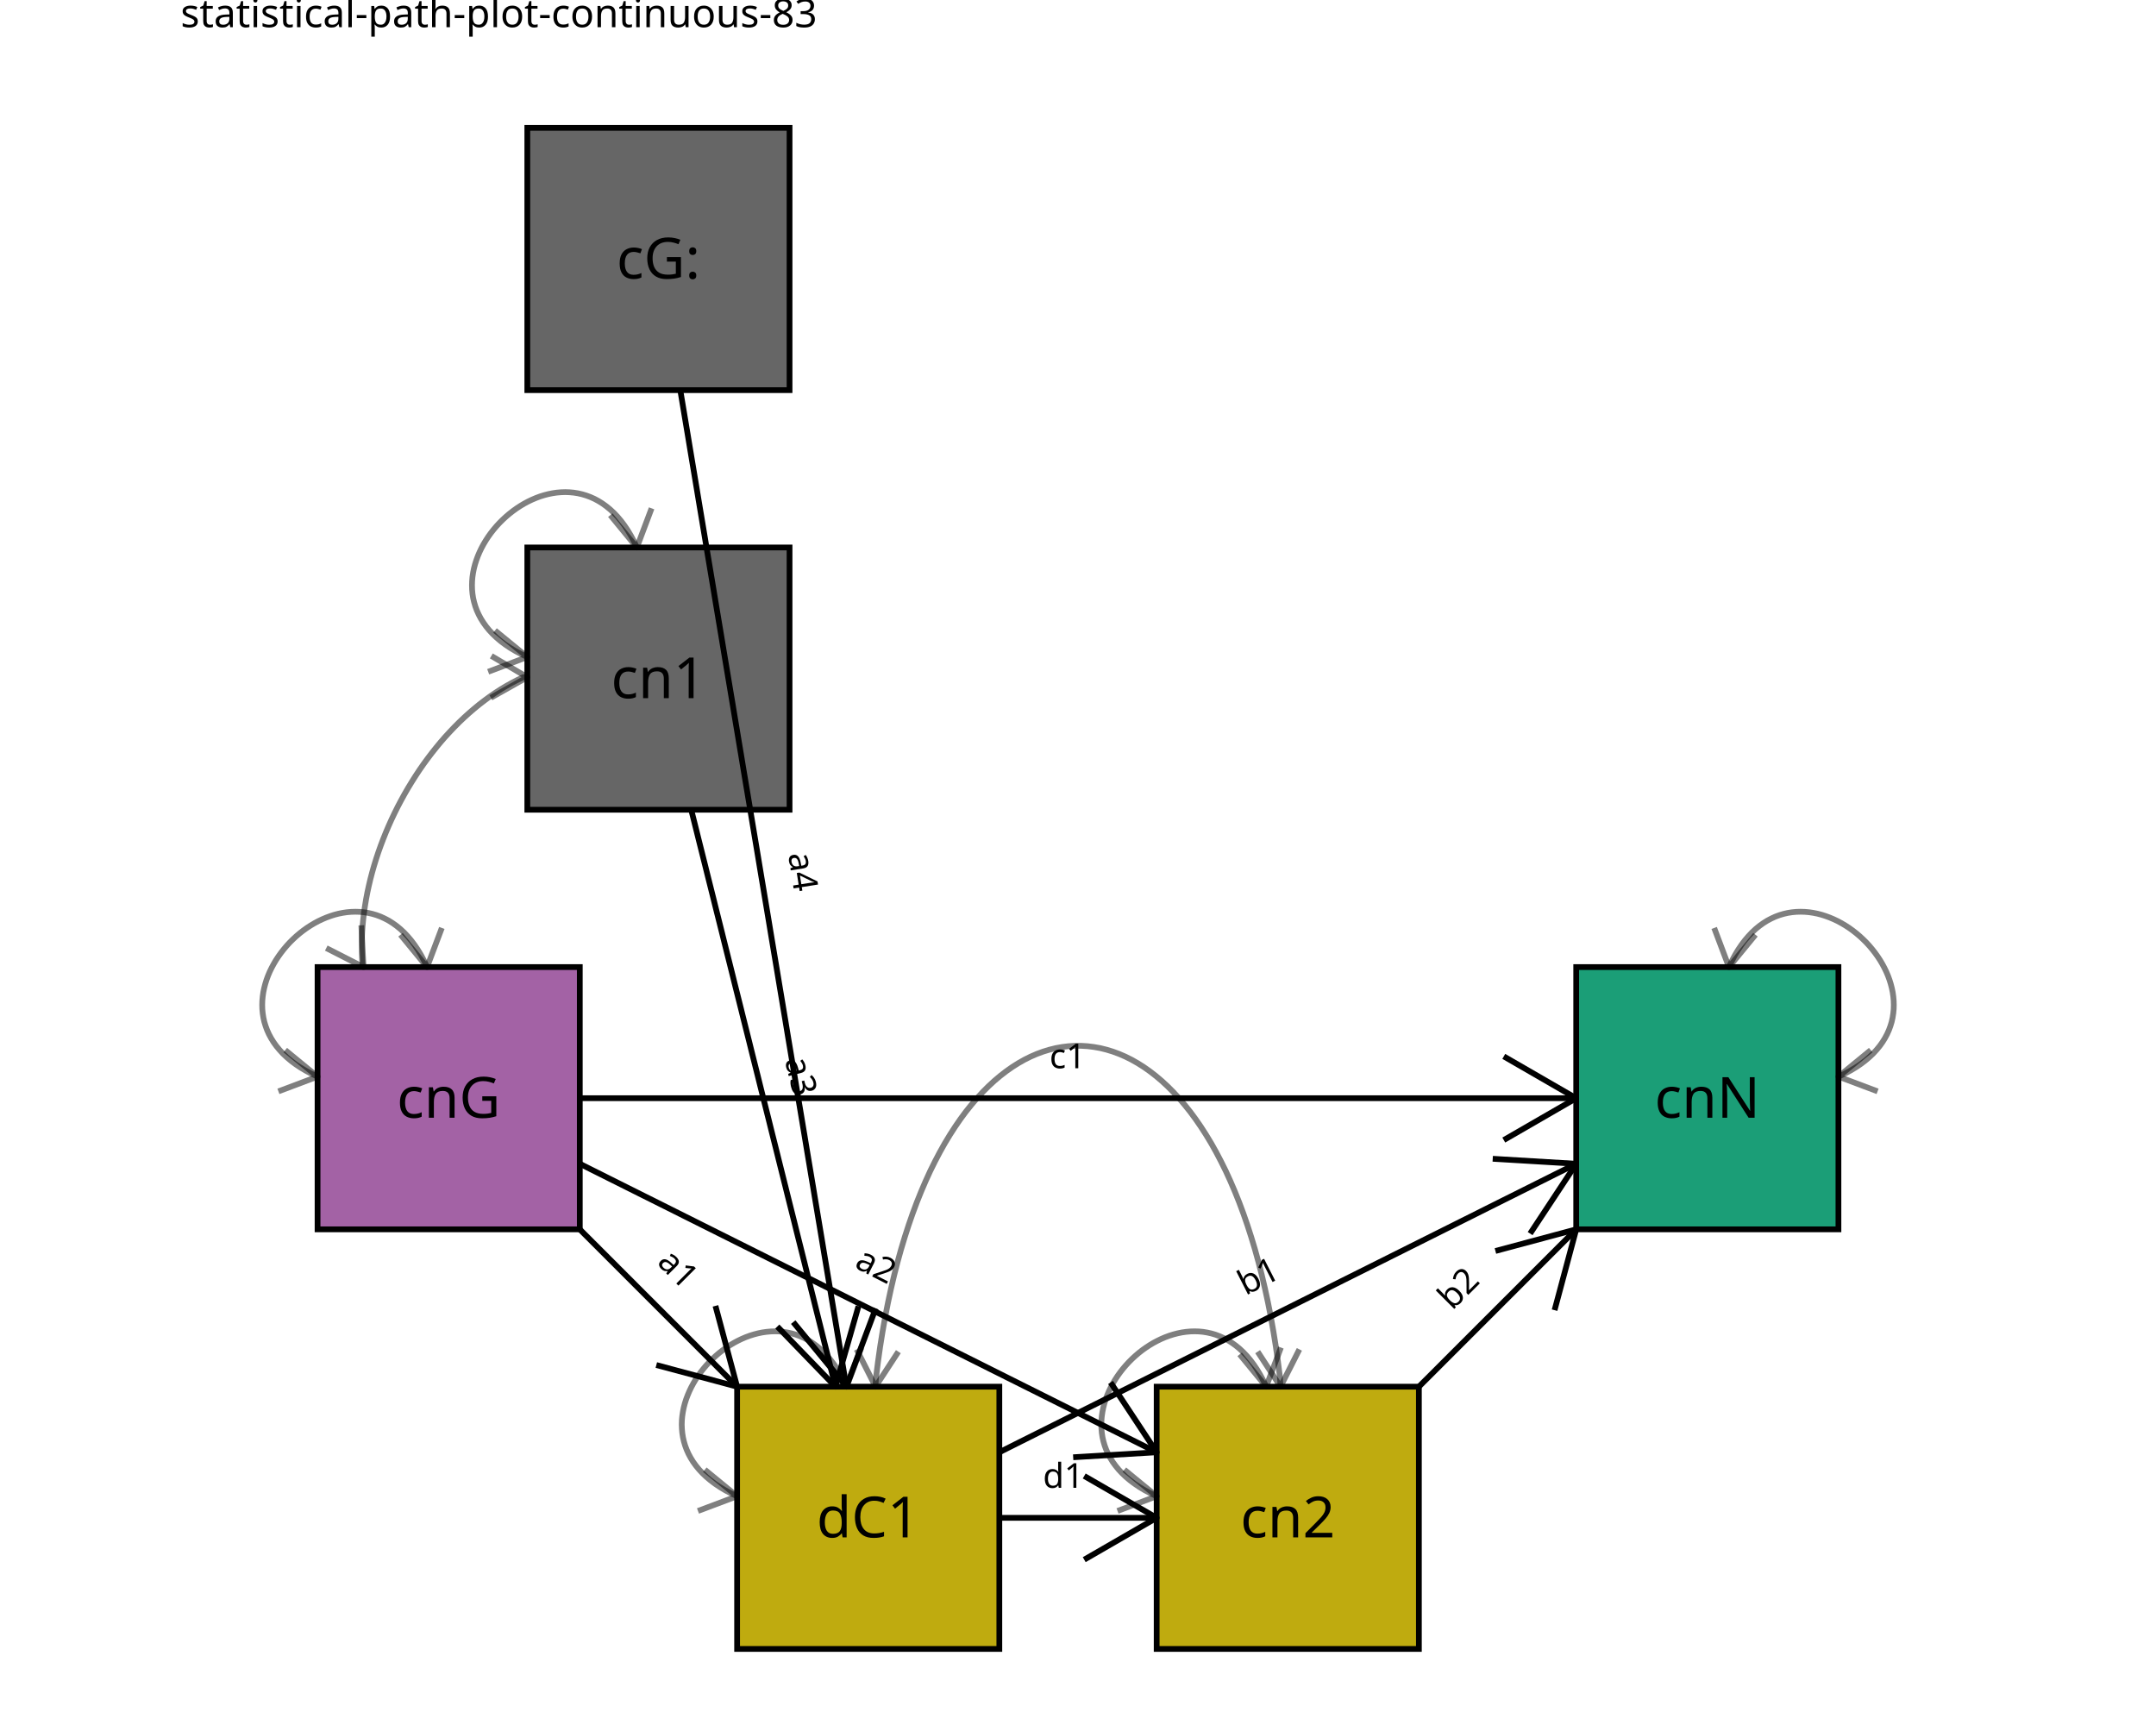
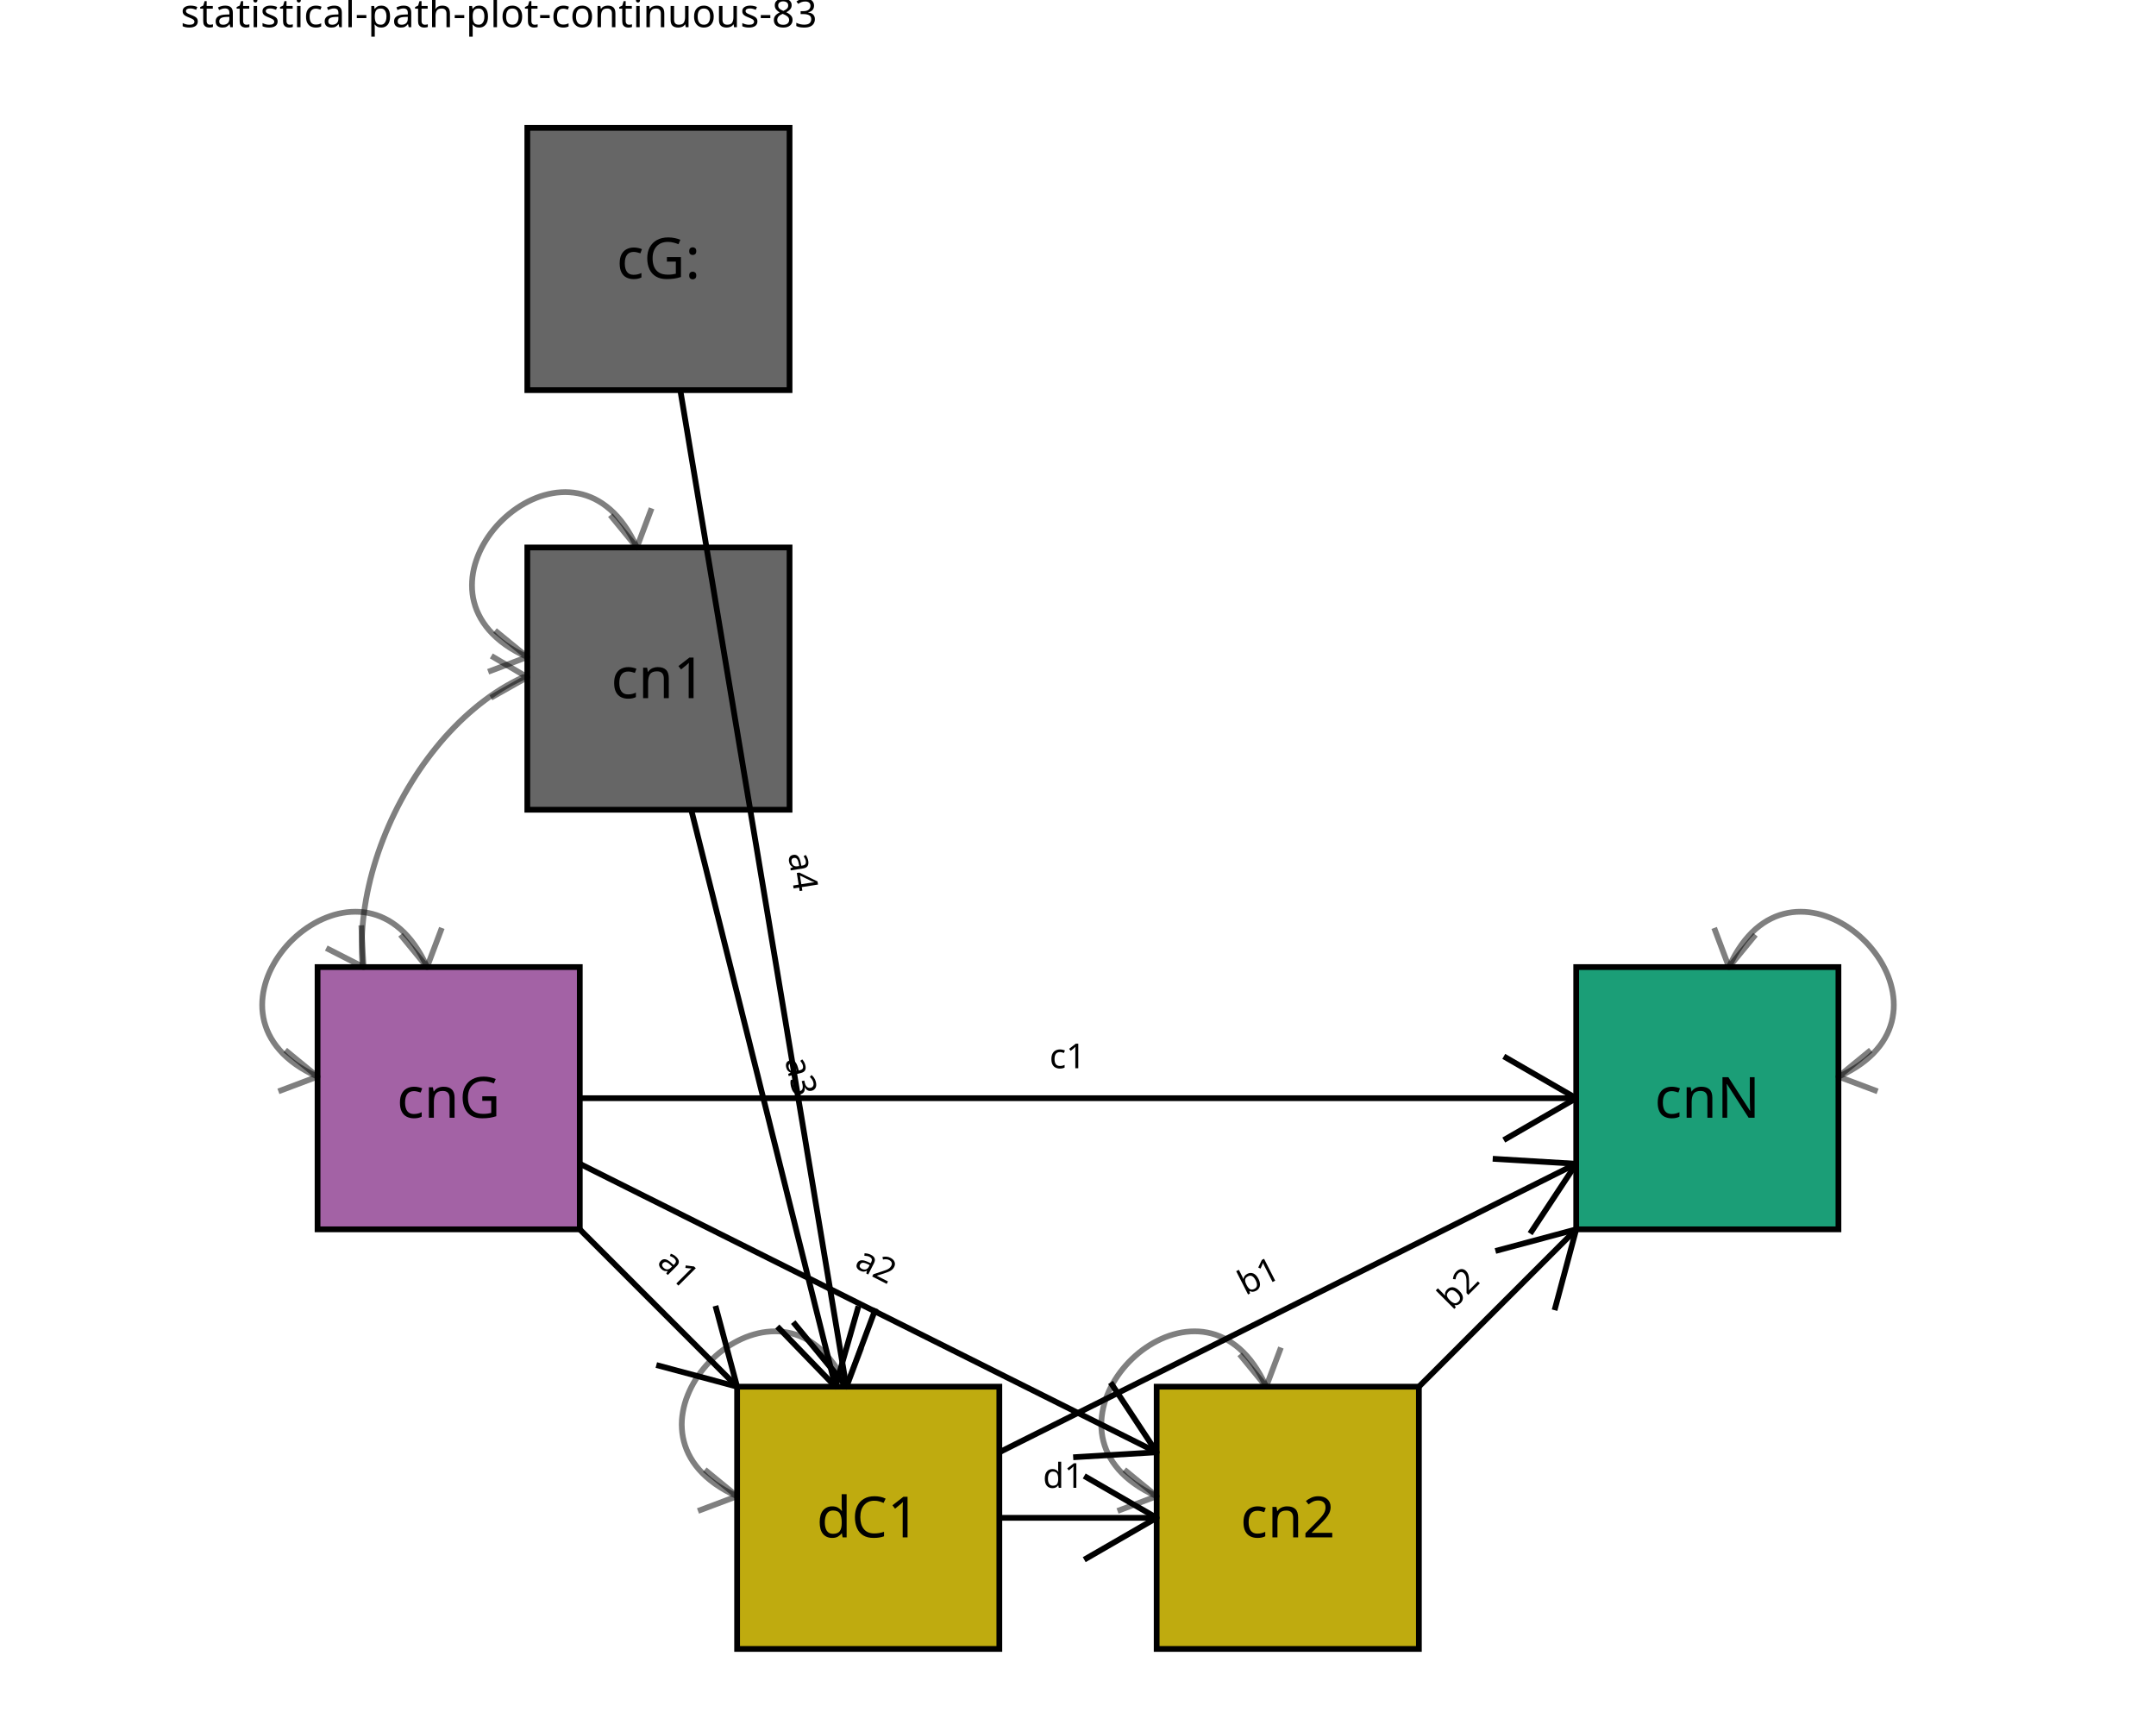
<svg xmlns="http://www.w3.org/2000/svg" class="svglite" data-engine-version="2.0" width="720.00pt" height="576.00pt" viewBox="0 0 720.00 576.00">
  <defs>
    <style type="text/css">
    .svglite line, .svglite polyline, .svglite polygon, .svglite path, .svglite rect, .svglite circle {
      fill: none;
      stroke: #000000;
      stroke-linecap: round;
      stroke-linejoin: round;
      stroke-miterlimit: 10.00;
    }
  </style>
  </defs>
  <rect width="100%" height="100%" style="stroke: none; fill: #FFFFFF;" />
  <defs>
    <clipPath id="cpMC4wMHw3MjAuMDB8MC4wMHw1NzYuMDA=">
      <rect x="0.00" y="0.00" width="720.00" height="576.00" />
    </clipPath>
  </defs>
  <g clip-path="url(#cpMC4wMHw3MjAuMDB8MC4wMHw1NzYuMDA=)">
</g>
  <defs>
    <clipPath id="cpNjAuMzJ8NjU5LjY4fDAuMDB8NTc2LjAw">
      <rect x="60.32" y="0.00" width="599.37" height="576.00" />
    </clipPath>
  </defs>
  <g clip-path="url(#cpNjAuMzJ8NjU5LjY4fDAuMDB8NTc2LjAw)">
    <rect x="60.32" y="0.00" width="599.37" height="576.00" style="stroke-width: 10.67; stroke: none;" />
  </g>
  <g clip-path="url(#cpMC4wMHw3MjAuMDB8MC4wMHw1NzYuMDA=)">
</g>
  <defs>
    <clipPath id="cpNjAuMzJ8NjU5LjY4fDE3LjMwfDU3Ni4wMA==">
      <rect x="60.32" y="17.30" width="599.37" height="558.70" />
    </clipPath>
  </defs>
  <g clip-path="url(#cpNjAuMzJ8NjU5LjY4fDE3LjMwfDU3Ni4wMA==)">
    <rect x="60.32" y="17.30" width="599.37" height="558.70" style="stroke-width: 10.67; stroke: none;" />
    <rect x="106.05" y="322.92" width="87.57" height="87.57" style="stroke-width: 1.92; stroke-linecap: butt; stroke-linejoin: miter; fill: #A362A5;" />
    <rect x="526.38" y="322.92" width="87.57" height="87.57" style="stroke-width: 1.92; stroke-linecap: butt; stroke-linejoin: miter; fill: #1B9E77;" />
    <rect x="246.16" y="463.03" width="87.57" height="87.57" style="stroke-width: 1.92; stroke-linecap: butt; stroke-linejoin: miter; fill: #BFAB0F;" />
    <rect x="386.27" y="463.03" width="87.57" height="87.57" style="stroke-width: 1.92; stroke-linecap: butt; stroke-linejoin: miter; fill: #BFAB0F;" />
    <rect x="176.10" y="182.81" width="87.57" height="87.57" style="stroke-width: 1.92; stroke-linecap: butt; stroke-linejoin: miter; fill: #666666;" />
    <rect x="176.10" y="42.70" width="87.57" height="87.57" style="stroke-width: 1.92; stroke-linecap: butt; stroke-linejoin: miter; fill: #666666;" />
    <polyline points="193.62,366.71 196.54,366.71 200.78,366.71 205.03,366.71 209.27,366.71 213.52,366.71 217.77,366.71 222.01,366.71 226.26,366.71 230.50,366.71 234.75,366.71 238.99,366.71 243.24,366.71 247.49,366.71 251.73,366.71 255.98,366.71 260.22,366.71 264.47,366.71 268.72,366.71 272.96,366.71 277.21,366.71 281.45,366.71 285.70,366.71 289.94,366.71 294.19,366.71 298.44,366.71 302.68,366.71 306.93,366.71 311.17,366.71 315.42,366.71 319.66,366.71 323.91,366.71 328.16,366.71 332.40,366.71 336.65,366.71 340.89,366.71 345.14,366.71 349.39,366.71 353.63,366.71 357.88,366.71 362.12,366.71 366.37,366.71 370.61,366.71 374.86,366.71 379.11,366.71 383.35,366.71 387.60,366.71 391.84,366.71 396.09,366.71 400.34,366.71 404.58,366.71 408.83,366.71 413.07,366.71 417.32,366.71 421.56,366.71 425.81,366.71 430.06,366.71 434.30,366.71 438.55,366.71 442.79,366.71 447.04,366.71 451.28,366.71 455.53,366.71 459.78,366.71 464.02,366.71 468.27,366.71 472.51,366.71 476.76,366.71 481.01,366.71 485.25,366.71 489.50,366.71 493.74,366.71 497.99,366.71 502.23,366.71 506.48,366.71 510.73,366.71 514.97,366.71 519.22,366.71 523.46,366.71 526.38,366.71 " style="stroke-width: 1.92; stroke-linecap: butt;" />
    <polyline points="502.19,380.68 526.38,366.71 502.19,352.74 " style="stroke-width: 1.92; stroke-linecap: butt;" />
    <polyline points="193.62,410.49 193.71,410.58 195.12,412.00 196.54,413.41 197.95,414.83 199.37,416.24 200.78,417.66 202.20,419.07 203.61,420.49 205.03,421.90 206.44,423.32 207.86,424.73 209.27,426.15 210.69,427.56 212.10,428.98 213.52,430.40 214.93,431.81 216.35,433.23 217.77,434.64 219.18,436.06 220.60,437.47 222.01,438.89 223.43,440.30 224.84,441.72 226.26,443.13 227.67,444.55 229.09,445.96 230.50,447.38 231.92,448.79 233.33,450.21 234.75,451.62 236.16,453.04 237.58,454.45 238.99,455.87 240.41,457.29 241.82,458.70 243.24,460.12 244.66,461.53 246.07,462.95 246.16,463.03 " style="stroke-width: 1.92; stroke-linecap: butt;" />
    <polyline points="219.18,455.80 246.16,463.03 238.93,436.05 " style="stroke-width: 1.92; stroke-linecap: butt;" />
    <polyline points="193.62,388.60 195.12,389.35 197.95,390.77 200.78,392.18 203.61,393.60 206.44,395.01 209.27,396.43 212.10,397.84 214.93,399.26 217.77,400.67 220.60,402.09 223.43,403.50 226.26,404.92 229.09,406.34 231.92,407.75 234.75,409.17 237.58,410.58 240.41,412.00 243.24,413.41 246.07,414.83 248.90,416.24 251.73,417.66 254.56,419.07 257.39,420.49 260.22,421.90 263.05,423.32 265.88,424.73 268.72,426.15 271.55,427.56 274.38,428.98 277.21,430.40 280.04,431.81 282.87,433.23 285.70,434.64 288.53,436.06 291.36,437.47 294.19,438.89 297.02,440.30 299.85,441.72 302.68,443.13 305.51,444.55 308.34,445.96 311.17,447.38 314.00,448.79 316.83,450.21 319.66,451.62 322.50,453.04 325.33,454.45 328.16,455.87 330.99,457.29 333.82,458.70 336.65,460.12 339.48,461.53 342.31,462.95 345.14,464.36 347.97,465.78 350.80,467.19 353.63,468.61 356.46,470.02 359.29,471.44 362.12,472.85 364.95,474.27 367.78,475.68 370.61,477.10 373.45,478.51 376.28,479.93 379.11,481.34 381.94,482.76 384.77,484.18 386.27,484.93 " style="stroke-width: 1.92; stroke-linecap: butt;" />
    <polyline points="358.39,486.60 386.27,484.93 370.88,461.62 " style="stroke-width: 1.92; stroke-linecap: butt;" />
    <polyline points="333.73,484.93 335.23,484.18 338.06,482.76 340.89,481.34 343.72,479.93 346.55,478.51 349.39,477.10 352.22,475.68 355.05,474.27 357.88,472.85 360.71,471.44 363.54,470.02 366.37,468.61 369.20,467.19 372.03,465.78 374.86,464.36 377.69,462.95 380.52,461.53 383.35,460.12 386.18,458.70 389.01,457.29 391.84,455.87 394.67,454.45 397.50,453.04 400.34,451.62 403.17,450.21 406.00,448.79 408.83,447.38 411.66,445.96 414.49,444.55 417.32,443.13 420.15,441.72 422.98,440.30 425.81,438.89 428.64,437.47 431.47,436.06 434.30,434.64 437.13,433.23 439.96,431.81 442.79,430.40 445.62,428.98 448.45,427.56 451.28,426.15 454.12,424.73 456.95,423.32 459.78,421.90 462.61,420.49 465.44,419.07 468.27,417.66 471.10,416.24 473.93,414.83 476.76,413.41 479.59,412.00 482.42,410.58 485.25,409.17 488.08,407.75 490.91,406.34 493.74,404.92 496.57,403.50 499.40,402.09 502.23,400.67 505.07,399.26 507.90,397.84 510.73,396.43 513.56,395.01 516.39,393.60 519.22,392.18 522.05,390.77 524.88,389.35 526.38,388.60 " style="stroke-width: 1.92; stroke-linecap: butt;" />
    <polyline points="510.99,411.91 526.38,388.60 498.50,386.93 " style="stroke-width: 1.92; stroke-linecap: butt;" />
    <polyline points="333.73,506.82 333.82,506.82 335.23,506.82 336.65,506.82 338.06,506.82 339.48,506.82 340.89,506.82 342.31,506.82 343.72,506.82 345.14,506.82 346.55,506.82 347.97,506.82 349.39,506.82 350.80,506.82 352.22,506.82 353.63,506.82 355.05,506.82 356.46,506.82 357.88,506.82 359.29,506.82 360.71,506.82 362.12,506.82 363.54,506.82 364.95,506.82 366.37,506.82 367.78,506.82 369.20,506.82 370.61,506.82 372.03,506.82 373.45,506.82 374.86,506.82 376.28,506.82 377.69,506.82 379.11,506.82 380.52,506.82 381.94,506.82 383.35,506.82 384.77,506.82 386.18,506.82 386.27,506.82 " style="stroke-width: 1.92; stroke-linecap: butt;" />
    <polyline points="362.08,520.79 386.27,506.82 362.08,492.85 " style="stroke-width: 1.92; stroke-linecap: butt;" />
    <polyline points="473.84,463.03 473.93,462.95 475.34,461.53 476.76,460.12 478.18,458.70 479.59,457.29 481.01,455.87 482.42,454.45 483.84,453.04 485.25,451.62 486.67,450.21 488.08,448.79 489.50,447.38 490.91,445.96 492.33,444.55 493.74,443.13 495.16,441.72 496.57,440.30 497.99,438.89 499.40,437.47 500.82,436.06 502.23,434.64 503.65,433.23 505.07,431.81 506.48,430.40 507.90,428.98 509.31,427.56 510.73,426.15 512.14,424.73 513.56,423.32 514.97,421.90 516.39,420.49 517.80,419.07 519.22,417.66 520.63,416.24 522.05,414.83 523.46,413.41 524.88,412.00 526.29,410.58 526.38,410.49 " style="stroke-width: 1.92; stroke-linecap: butt;" />
    <polyline points="519.15,437.48 526.38,410.49 499.40,417.72 " style="stroke-width: 1.92; stroke-linecap: butt;" />
    <polyline points="230.83,270.38 231.21,271.88 231.92,274.72 232.63,277.55 233.33,280.38 234.04,283.21 234.75,286.04 235.46,288.87 236.16,291.70 236.87,294.53 237.58,297.36 238.29,300.19 238.99,303.02 239.70,305.85 240.41,308.68 241.12,311.51 241.82,314.34 242.53,317.17 243.24,320.00 243.95,322.83 244.66,325.67 245.36,328.50 246.07,331.33 246.78,334.16 247.49,336.99 248.19,339.82 248.90,342.65 249.61,345.48 250.32,348.31 251.02,351.14 251.73,353.97 252.44,356.80 253.15,359.63 253.85,362.46 254.56,365.29 255.27,368.12 255.98,370.95 256.69,373.78 257.39,376.61 258.10,379.45 258.81,382.28 259.52,385.11 260.22,387.94 260.93,390.77 261.64,393.60 262.35,396.43 263.05,399.26 263.76,402.09 264.47,404.92 265.18,407.75 265.88,410.58 266.59,413.41 267.30,416.24 268.01,419.07 268.72,421.90 269.42,424.73 270.13,427.56 270.84,430.40 271.55,433.23 272.25,436.06 272.96,438.89 273.67,441.72 274.38,444.55 275.08,447.38 275.79,450.21 276.50,453.04 277.21,455.87 277.91,458.70 278.62,461.53 279.00,463.03 " style="stroke-width: 1.92; stroke-linecap: butt;" />
    <polyline points="259.58,442.95 279.00,463.03 286.68,436.18 " style="stroke-width: 1.92; stroke-linecap: butt;" />
    <polyline points="227.19,130.27 227.67,133.19 228.38,137.43 229.09,141.68 229.80,145.93 230.50,150.17 231.21,154.42 231.92,158.66 232.63,162.91 233.33,167.15 234.04,171.40 234.75,175.65 235.46,179.89 236.16,184.14 236.87,188.38 237.58,192.63 238.29,196.88 238.99,201.12 239.70,205.37 240.41,209.61 241.12,213.86 241.82,218.10 242.53,222.35 243.24,226.60 243.95,230.84 244.66,235.09 245.36,239.33 246.07,243.58 246.78,247.83 247.49,252.07 248.19,256.32 248.90,260.56 249.61,264.81 250.32,269.05 251.02,273.30 251.73,277.55 252.44,281.79 253.15,286.04 253.85,290.28 254.56,294.53 255.27,298.77 255.98,303.02 256.69,307.27 257.39,311.51 258.10,315.76 258.81,320.00 259.52,324.25 260.22,328.50 260.93,332.74 261.64,336.99 262.35,341.23 263.05,345.48 263.76,349.72 264.47,353.97 265.18,358.22 265.88,362.46 266.59,366.71 267.30,370.95 268.01,375.20 268.72,379.45 269.42,383.69 270.13,387.94 270.84,392.18 271.55,396.43 272.25,400.67 272.96,404.92 273.67,409.17 274.38,413.41 275.08,417.66 275.79,421.90 276.50,426.15 277.21,430.40 277.91,434.64 278.62,438.89 279.33,443.13 280.04,447.38 280.74,451.62 281.45,455.87 282.16,460.12 282.65,463.03 " style="stroke-width: 1.92; stroke-linecap: butt;" />
    <polyline points="264.89,441.47 282.65,463.03 292.45,436.88 " style="stroke-width: 1.92; stroke-linecap: butt;" />
    <text x="356.54" y="356.70" text-anchor="middle" style="font-size: 11.50px; font-family: sans;" textLength="12.15px" lengthAdjust="spacingAndGlyphs">c1</text>
    <text transform="translate(223.72,426.44) rotate(-315)" text-anchor="middle" style="font-size: 11.50px; font-family: sans;" textLength="12.79px" lengthAdjust="spacingAndGlyphs">a1</text>
    <text transform="translate(290.84,426.02) rotate(-333)" text-anchor="middle" style="font-size: 11.50px; font-family: sans;" textLength="12.79px" lengthAdjust="spacingAndGlyphs">a2</text>
    <text transform="translate(422.00,429.60) rotate(-27)" text-anchor="middle" style="font-size: 11.50px; font-family: sans;" textLength="12.79px" lengthAdjust="spacingAndGlyphs">b1</text>
    <text x="355.12" y="496.81" text-anchor="middle" style="font-size: 11.50px; font-family: sans;" textLength="12.79px" lengthAdjust="spacingAndGlyphs">d1</text>
    <text transform="translate(489.79,432.93) rotate(-45)" text-anchor="middle" style="font-size: 11.50px; font-family: sans;" textLength="12.79px" lengthAdjust="spacingAndGlyphs">b2</text>
    <text transform="translate(263.63,360.28) rotate(-284)" text-anchor="middle" style="font-size: 11.50px; font-family: sans;" textLength="12.79px" lengthAdjust="spacingAndGlyphs">a3</text>
    <text transform="translate(264.23,291.62) rotate(-279)" text-anchor="middle" style="font-size: 11.50px; font-family: sans;" textLength="12.79px" lengthAdjust="spacingAndGlyphs">a4</text>
    <text x="149.83" y="373.23" text-anchor="middle" style="font-size: 18.97px; font-family: sans;" textLength="34.80px" lengthAdjust="spacingAndGlyphs">cnG</text>
    <text x="570.17" y="373.23" text-anchor="middle" style="font-size: 18.97px; font-family: sans;" textLength="33.74px" lengthAdjust="spacingAndGlyphs">cnN</text>
    <text x="289.94" y="513.35" text-anchor="middle" style="font-size: 18.97px; font-family: sans;" textLength="34.80px" lengthAdjust="spacingAndGlyphs">dC1</text>
    <text x="430.06" y="513.35" text-anchor="middle" style="font-size: 18.97px; font-family: sans;" textLength="30.59px" lengthAdjust="spacingAndGlyphs">cn2</text>
    <text x="219.89" y="233.12" text-anchor="middle" style="font-size: 18.97px; font-family: sans;" textLength="30.59px" lengthAdjust="spacingAndGlyphs">cn1</text>
    <text x="219.89" y="93.01" text-anchor="middle" style="font-size: 18.97px; font-family: sans;" textLength="29.52px" lengthAdjust="spacingAndGlyphs">cG:</text>
    <polyline points="121.40,322.92 121.09,322.44 120.94,320.28 120.84,318.11 120.81,315.92 120.84,313.71 120.93,311.50 121.08,309.27 121.29,307.03 121.56,304.79 121.88,302.54 122.25,300.28 122.68,298.03 123.17,295.77 123.70,293.52 124.29,291.27 124.93,289.02 125.62,286.78 126.36,284.55 127.15,282.33 127.99,280.12 128.87,277.93 129.80,275.75 130.77,273.59 131.79,271.45 132.85,269.32 133.96,267.22 135.10,265.15 136.29,263.09 137.52,261.07 138.78,259.08 140.08,257.11 141.42,255.18 142.80,253.29 144.21,251.43 145.66,249.61 147.14,247.82 148.65,246.08 150.20,244.39 151.78,242.73 153.38,241.13 155.02,239.57 156.69,238.06 158.38,236.61 160.10,235.20 161.85,233.86 163.62,232.56 165.41,231.33 167.23,230.16 169.07,229.05 170.93,228.01 172.82,227.03 174.72,226.12 176.10,226.13 " style="stroke-width: 1.92; stroke: #000000; stroke-opacity: 0.50; stroke-linecap: butt;" />
    <polyline points="108.96,316.58 121.40,322.92 120.67,308.97 " style="stroke-width: 1.92; stroke: #000000; stroke-opacity: 0.50; stroke-linecap: butt;" />
    <polyline points="163.93,232.98 176.10,226.13 164.08,219.02 " style="stroke-width: 1.92; stroke: #000000; stroke-opacity: 0.50; stroke-linecap: butt;" />
-     <polyline points="292.37,463.03 292.54,459.99 293.21,454.71 293.94,449.57 294.75,444.55 295.62,439.66 296.56,434.90 297.56,430.27 298.62,425.76 299.74,421.39 300.92,417.14 302.16,413.03 303.45,409.04 304.79,405.18 306.18,401.45 307.63,397.84 309.12,394.37 310.65,391.02 312.24,387.81 313.86,384.72 315.52,381.76 317.23,378.93 318.97,376.23 320.74,373.66 322.55,371.21 324.40,368.90 326.27,366.71 328.17,364.65 330.10,362.72 332.05,360.92 334.03,359.25 336.03,357.70 338.04,356.29 340.08,355.00 342.13,353.84 344.20,352.81 346.28,351.91 348.37,351.14 350.47,350.50 352.58,349.98 354.70,349.60 356.82,349.34 358.94,349.21 361.06,349.21 363.18,349.34 365.30,349.60 367.42,349.98 369.53,350.50 371.63,351.14 373.72,351.91 375.80,352.81 377.87,353.84 379.92,355.00 381.96,356.29 383.97,357.70 385.97,359.25 387.95,360.92 389.90,362.72 391.83,364.65 393.73,366.71 395.60,368.90 397.45,371.21 399.26,373.66 401.03,376.23 402.77,378.93 404.48,381.76 406.14,384.72 407.76,387.81 409.35,391.02 410.88,394.37 412.37,397.84 413.82,401.45 415.21,405.18 416.55,409.04 417.84,413.03 419.08,417.14 420.26,421.39 421.38,425.76 422.44,430.27 423.44,434.90 424.38,439.66 425.25,444.55 426.06,449.57 426.79,454.71 427.46,459.99 427.63,463.03 " style="stroke-width: 1.92; stroke: #000000; stroke-opacity: 0.50; stroke-linecap: butt;" />
-     <polyline points="286.07,450.57 292.37,463.03 300.01,451.34 " style="stroke-width: 1.92; stroke: #000000; stroke-opacity: 0.50; stroke-linecap: butt;" />
-     <polyline points="419.99,451.34 427.63,463.03 433.93,450.57 " style="stroke-width: 1.92; stroke: #000000; stroke-opacity: 0.50; stroke-linecap: butt;" />
    <polyline points="142.62,322.92 142.62,322.89 141.64,320.86 140.63,318.96 139.57,317.19 138.46,315.55 137.32,314.03 136.14,312.64 134.93,311.36 133.69,310.20 132.42,309.16 131.12,308.23 129.80,307.40 128.45,306.69 127.09,306.07 125.72,305.56 124.33,305.15 122.93,304.83 121.52,304.61 120.11,304.48 118.70,304.44 117.28,304.48 115.87,304.60 114.46,304.81 113.06,305.09 111.67,305.45 110.30,305.89 108.94,306.39 107.60,306.96 106.27,307.59 104.98,308.29 103.70,309.05 102.46,309.86 101.25,310.73 100.07,311.65 98.93,312.62 97.83,313.64 96.76,314.70 95.75,315.80 94.78,316.95 93.86,318.13 92.99,319.34 92.17,320.58 91.42,321.85 90.72,323.15 90.08,324.47 89.51,325.81 89.01,327.17 88.58,328.55 88.22,329.94 87.93,331.34 87.73,332.74 87.60,334.16 87.56,335.57 87.60,336.99 87.74,338.40 87.96,339.81 88.27,341.21 88.69,342.59 89.20,343.97 89.81,345.33 90.53,346.67 91.35,347.99 92.28,349.29 93.33,350.56 94.48,351.81 95.76,353.02 97.15,354.20 98.67,355.34 100.31,356.44 102.08,357.50 103.98,358.52 106.01,359.49 106.05,359.50 " style="stroke-width: 1.92; stroke: #000000; stroke-opacity: 0.50; stroke-linecap: butt;" />
    <polyline points="133.76,312.12 142.62,322.92 147.55,309.85 " style="stroke-width: 1.92; stroke: #000000; stroke-opacity: 0.50; stroke-linecap: butt;" />
    <polyline points="92.98,364.42 106.05,359.50 95.25,350.64 " style="stroke-width: 1.92; stroke: #000000; stroke-opacity: 0.50; stroke-linecap: butt;" />
-     <polyline points="212.68,182.81 212.67,182.78 211.70,180.75 210.68,178.85 209.62,177.08 208.52,175.44 207.38,173.92 206.20,172.52 204.99,171.25 203.74,170.09 202.47,169.05 201.17,168.11 199.85,167.29 198.51,166.57 197.15,165.96 195.77,165.45 194.39,165.04 192.99,164.72 191.58,164.50 190.17,164.37 188.75,164.32 187.34,164.37 185.93,164.49 184.52,164.70 183.12,164.98 181.73,165.34 180.35,165.77 178.99,166.28 177.65,166.85 176.33,167.48 175.03,168.18 173.76,168.94 172.52,169.75 171.31,170.62 170.13,171.54 168.99,172.51 167.88,173.53 166.82,174.59 165.80,175.69 164.83,176.84 163.91,178.01 163.04,179.23 162.23,180.47 161.47,181.74 160.77,183.04 160.14,184.36 159.57,185.70 159.07,187.06 158.63,188.44 158.27,189.83 157.99,191.23 157.78,192.63 157.66,194.05 157.62,195.46 157.66,196.87 157.79,198.29 158.01,199.69 158.33,201.09 158.74,202.48 159.25,203.86 159.87,205.22 160.58,206.56 161.41,207.88 162.34,209.18 163.38,210.45 164.54,211.69 165.82,212.91 167.21,214.09 168.73,215.23 170.37,216.33 172.14,217.39 174.04,218.41 176.07,219.38 176.10,219.38 " style="stroke-width: 1.92; stroke: #000000; stroke-opacity: 0.50; stroke-linecap: butt;" />
-     <polyline points="203.82,172.01 212.68,182.81 217.60,169.74 " style="stroke-width: 1.92; stroke: #000000; stroke-opacity: 0.50; stroke-linecap: butt;" />
-     <polyline points="163.03,224.31 176.10,219.38 165.30,210.53 " style="stroke-width: 1.92; stroke: #000000; stroke-opacity: 0.50; stroke-linecap: butt;" />
+     <polyline points="613.95,359.50 613.99,359.49 616.02,358.52 617.92,357.50 619.69,356.44 621.33,355.34 622.85,354.20 624.24,353.02 625.52,351.81 626.67,350.56 627.72,349.29 628.65,347.99 629.47,346.67 630.19,345.33 630.80,343.97 631.31,342.59 631.73,341.21 632.04,339.81 632.26,338.40 632.40,336.99 632.44,335.57 632.40,334.16 632.27,332.74 632.07,331.34 631.78,329.94 631.42,328.55 630.99,327.17 630.49,325.81 629.92,324.47 629.28,323.15 628.58,321.85 627.83,320.58 627.01,319.34 626.14,318.13 625.22,316.95 624.25,315.80 623.24,314.70 622.17,313.64 621.07,312.62 619.93,311.65 618.75,310.73 617.54,309.86 616.30,309.05 615.02,308.29 613.73,307.59 612.40,306.96 611.06,306.39 609.70,305.89 608.33,305.45 606.94,305.09 605.54,304.81 604.13,304.60 602.72,304.48 601.30,304.44 599.89,304.48 598.48,304.61 597.07,304.83 595.67,305.15 594.28,305.56 592.91,306.07 591.55,306.69 590.20,307.40 588.88,308.23 587.58,309.16 586.31,310.20 585.07,311.36 583.86,312.64 582.68,314.03 581.54,315.55 580.43,317.19 579.37,318.96 578.36,320.86 577.38,322.89 577.38,322.92 " style="stroke-width: 1.92; stroke: #000000; stroke-opacity: 0.50; stroke-linecap: butt;" />
+     <polyline points="624.75,350.64 613.95,359.50 627.02,364.42 " style="stroke-width: 1.92; stroke: #000000; stroke-opacity: 0.50; stroke-linecap: butt;" />
+     <polyline points="572.45,309.85 577.38,322.92 586.24,312.12 " style="stroke-width: 1.92; stroke: #000000; stroke-opacity: 0.50; stroke-linecap: butt;" />
    <polyline points="282.73,463.03 282.73,463.00 281.76,460.97 280.74,459.07 279.68,457.30 278.58,455.66 277.43,454.14 276.25,452.75 275.04,451.47 273.80,450.31 272.53,449.27 271.23,448.34 269.91,447.51 268.57,446.80 267.21,446.19 265.83,445.67 264.44,445.26 263.04,444.95 261.64,444.72 260.22,444.59 258.81,444.55 257.39,444.59 255.98,444.72 254.57,444.92 253.17,445.21 251.79,445.57 250.41,446.00 249.05,446.50 247.71,447.07 246.39,447.71 245.09,448.40 243.82,449.16 242.57,449.97 241.36,450.84 240.18,451.76 239.04,452.74 237.94,453.75 236.88,454.81 235.86,455.92 234.89,457.06 233.97,458.24 233.10,459.45 232.28,460.69 231.53,461.96 230.83,463.26 230.20,464.58 229.63,465.93 229.12,467.29 228.69,468.66 228.33,470.05 228.05,471.45 227.84,472.86 227.71,474.27 227.67,475.68 227.72,477.10 227.85,478.51 228.07,479.92 228.39,481.32 228.80,482.71 229.31,484.08 229.92,485.44 230.64,486.78 231.46,488.11 232.39,489.40 233.44,490.68 234.60,491.92 235.87,493.13 237.27,494.31 238.78,495.45 240.43,496.55 242.19,497.62 244.09,498.63 246.13,499.60 246.16,499.61 " style="stroke-width: 1.92; stroke: #000000; stroke-opacity: 0.50; stroke-linecap: butt;" />
    <polyline points="273.88,452.23 282.73,463.03 287.66,449.96 " style="stroke-width: 1.92; stroke: #000000; stroke-opacity: 0.50; stroke-linecap: butt;" />
    <polyline points="233.09,504.53 246.16,499.61 235.36,490.75 " style="stroke-width: 1.92; stroke: #000000; stroke-opacity: 0.50; stroke-linecap: butt;" />
    <polyline points="422.84,463.03 422.84,463.00 421.87,460.97 420.85,459.07 419.79,457.30 418.69,455.66 417.55,454.14 416.37,452.75 415.15,451.47 413.91,450.31 412.64,449.27 411.34,448.34 410.02,447.51 408.68,446.80 407.32,446.19 405.94,445.67 404.55,445.26 403.15,444.95 401.75,444.72 400.33,444.59 398.92,444.55 397.51,444.59 396.09,444.72 394.69,444.92 393.29,445.21 391.90,445.57 390.52,446.00 389.16,446.50 387.82,447.07 386.50,447.71 385.20,448.40 383.93,449.16 382.69,449.97 381.47,450.84 380.29,451.76 379.15,452.74 378.05,453.75 376.99,454.81 375.97,455.92 375.00,457.06 374.08,458.24 373.21,459.45 372.40,460.69 371.64,461.96 370.94,463.26 370.31,464.58 369.74,465.93 369.23,467.29 368.80,468.66 368.44,470.05 368.16,471.45 367.95,472.86 367.83,474.27 367.78,475.68 367.83,477.10 367.96,478.51 368.18,479.92 368.50,481.32 368.91,482.71 369.42,484.08 370.03,485.44 370.75,486.78 371.57,488.11 372.51,489.40 373.55,490.68 374.71,491.92 375.98,493.13 377.38,494.31 378.90,495.45 380.54,496.55 382.31,497.62 384.21,498.63 386.24,499.60 386.27,499.61 " style="stroke-width: 1.92; stroke: #000000; stroke-opacity: 0.50; stroke-linecap: butt;" />
    <polyline points="413.99,452.23 422.84,463.03 427.77,449.96 " style="stroke-width: 1.92; stroke: #000000; stroke-opacity: 0.50; stroke-linecap: butt;" />
    <polyline points="373.20,504.53 386.27,499.61 375.47,490.75 " style="stroke-width: 1.92; stroke: #000000; stroke-opacity: 0.50; stroke-linecap: butt;" />
-     <polyline points="613.95,359.50 613.99,359.49 616.02,358.52 617.92,357.50 619.69,356.44 621.33,355.34 622.85,354.20 624.24,353.02 625.52,351.81 626.67,350.56 627.72,349.29 628.65,347.99 629.47,346.67 630.19,345.33 630.80,343.97 631.31,342.59 631.73,341.21 632.04,339.81 632.26,338.40 632.40,336.99 632.44,335.57 632.40,334.16 632.27,332.74 632.07,331.34 631.78,329.94 631.42,328.55 630.99,327.17 630.49,325.81 629.92,324.47 629.28,323.15 628.58,321.85 627.83,320.58 627.01,319.34 626.14,318.13 625.22,316.95 624.25,315.80 623.24,314.70 622.17,313.64 621.07,312.62 619.93,311.65 618.75,310.73 617.54,309.86 616.30,309.05 615.02,308.29 613.73,307.59 612.40,306.96 611.06,306.39 609.70,305.89 608.33,305.45 606.94,305.09 605.54,304.81 604.13,304.60 602.72,304.48 601.30,304.44 599.89,304.48 598.48,304.61 597.07,304.83 595.67,305.15 594.28,305.56 592.91,306.07 591.55,306.69 590.20,307.40 588.88,308.23 587.58,309.16 586.31,310.20 585.07,311.36 583.86,312.64 582.68,314.03 581.54,315.55 580.43,317.19 579.37,318.96 578.36,320.86 577.38,322.89 577.38,322.92 " style="stroke-width: 1.92; stroke: #000000; stroke-opacity: 0.50; stroke-linecap: butt;" />
-     <polyline points="624.75,350.64 613.95,359.50 627.02,364.42 " style="stroke-width: 1.92; stroke: #000000; stroke-opacity: 0.50; stroke-linecap: butt;" />
-     <polyline points="572.45,309.85 577.38,322.92 586.24,312.12 " style="stroke-width: 1.92; stroke: #000000; stroke-opacity: 0.50; stroke-linecap: butt;" />
+     <polyline points="212.68,182.81 212.67,182.78 211.70,180.75 210.68,178.85 209.62,177.08 208.52,175.44 207.38,173.92 206.20,172.52 204.99,171.25 203.74,170.09 202.47,169.05 201.17,168.11 199.85,167.29 198.51,166.57 197.15,165.96 195.77,165.45 194.39,165.04 192.99,164.72 191.58,164.50 190.17,164.37 188.75,164.32 187.34,164.37 185.93,164.49 184.52,164.70 183.12,164.98 181.73,165.34 180.35,165.77 178.99,166.28 177.65,166.85 176.33,167.48 175.03,168.18 173.76,168.94 172.52,169.75 171.31,170.62 170.13,171.54 168.99,172.51 167.88,173.53 166.82,174.59 165.80,175.69 164.83,176.84 163.91,178.01 163.04,179.23 162.23,180.47 161.47,181.74 160.77,183.04 160.14,184.36 159.57,185.70 159.07,187.06 158.63,188.44 158.27,189.83 157.99,191.23 157.78,192.63 157.66,194.05 157.62,195.46 157.66,196.87 157.79,198.29 158.01,199.69 158.33,201.09 158.74,202.48 159.25,203.86 159.87,205.22 160.58,206.56 161.41,207.88 162.34,209.18 163.38,210.45 164.54,211.69 165.82,212.91 167.21,214.09 168.73,215.23 170.37,216.33 172.14,217.39 174.04,218.41 176.07,219.38 176.10,219.38 " style="stroke-width: 1.92; stroke: #000000; stroke-opacity: 0.50; stroke-linecap: butt;" />
+     <polyline points="203.82,172.01 212.68,182.81 217.60,169.74 " style="stroke-width: 1.92; stroke: #000000; stroke-opacity: 0.50; stroke-linecap: butt;" />
+     <polyline points="163.03,224.31 176.10,219.38 165.30,210.53 " style="stroke-width: 1.92; stroke: #000000; stroke-opacity: 0.50; stroke-linecap: butt;" />
  </g>
  <g clip-path="url(#cpMC4wMHw3MjAuMDB8MC4wMHw1NzYuMDA=)">
    <text x="60.32" y="9.08" style="font-size: 13.20px; font-family: sans;" textLength="197.39px" lengthAdjust="spacingAndGlyphs">statistical-path-plot-continuous-83</text>
  </g>
</svg>
